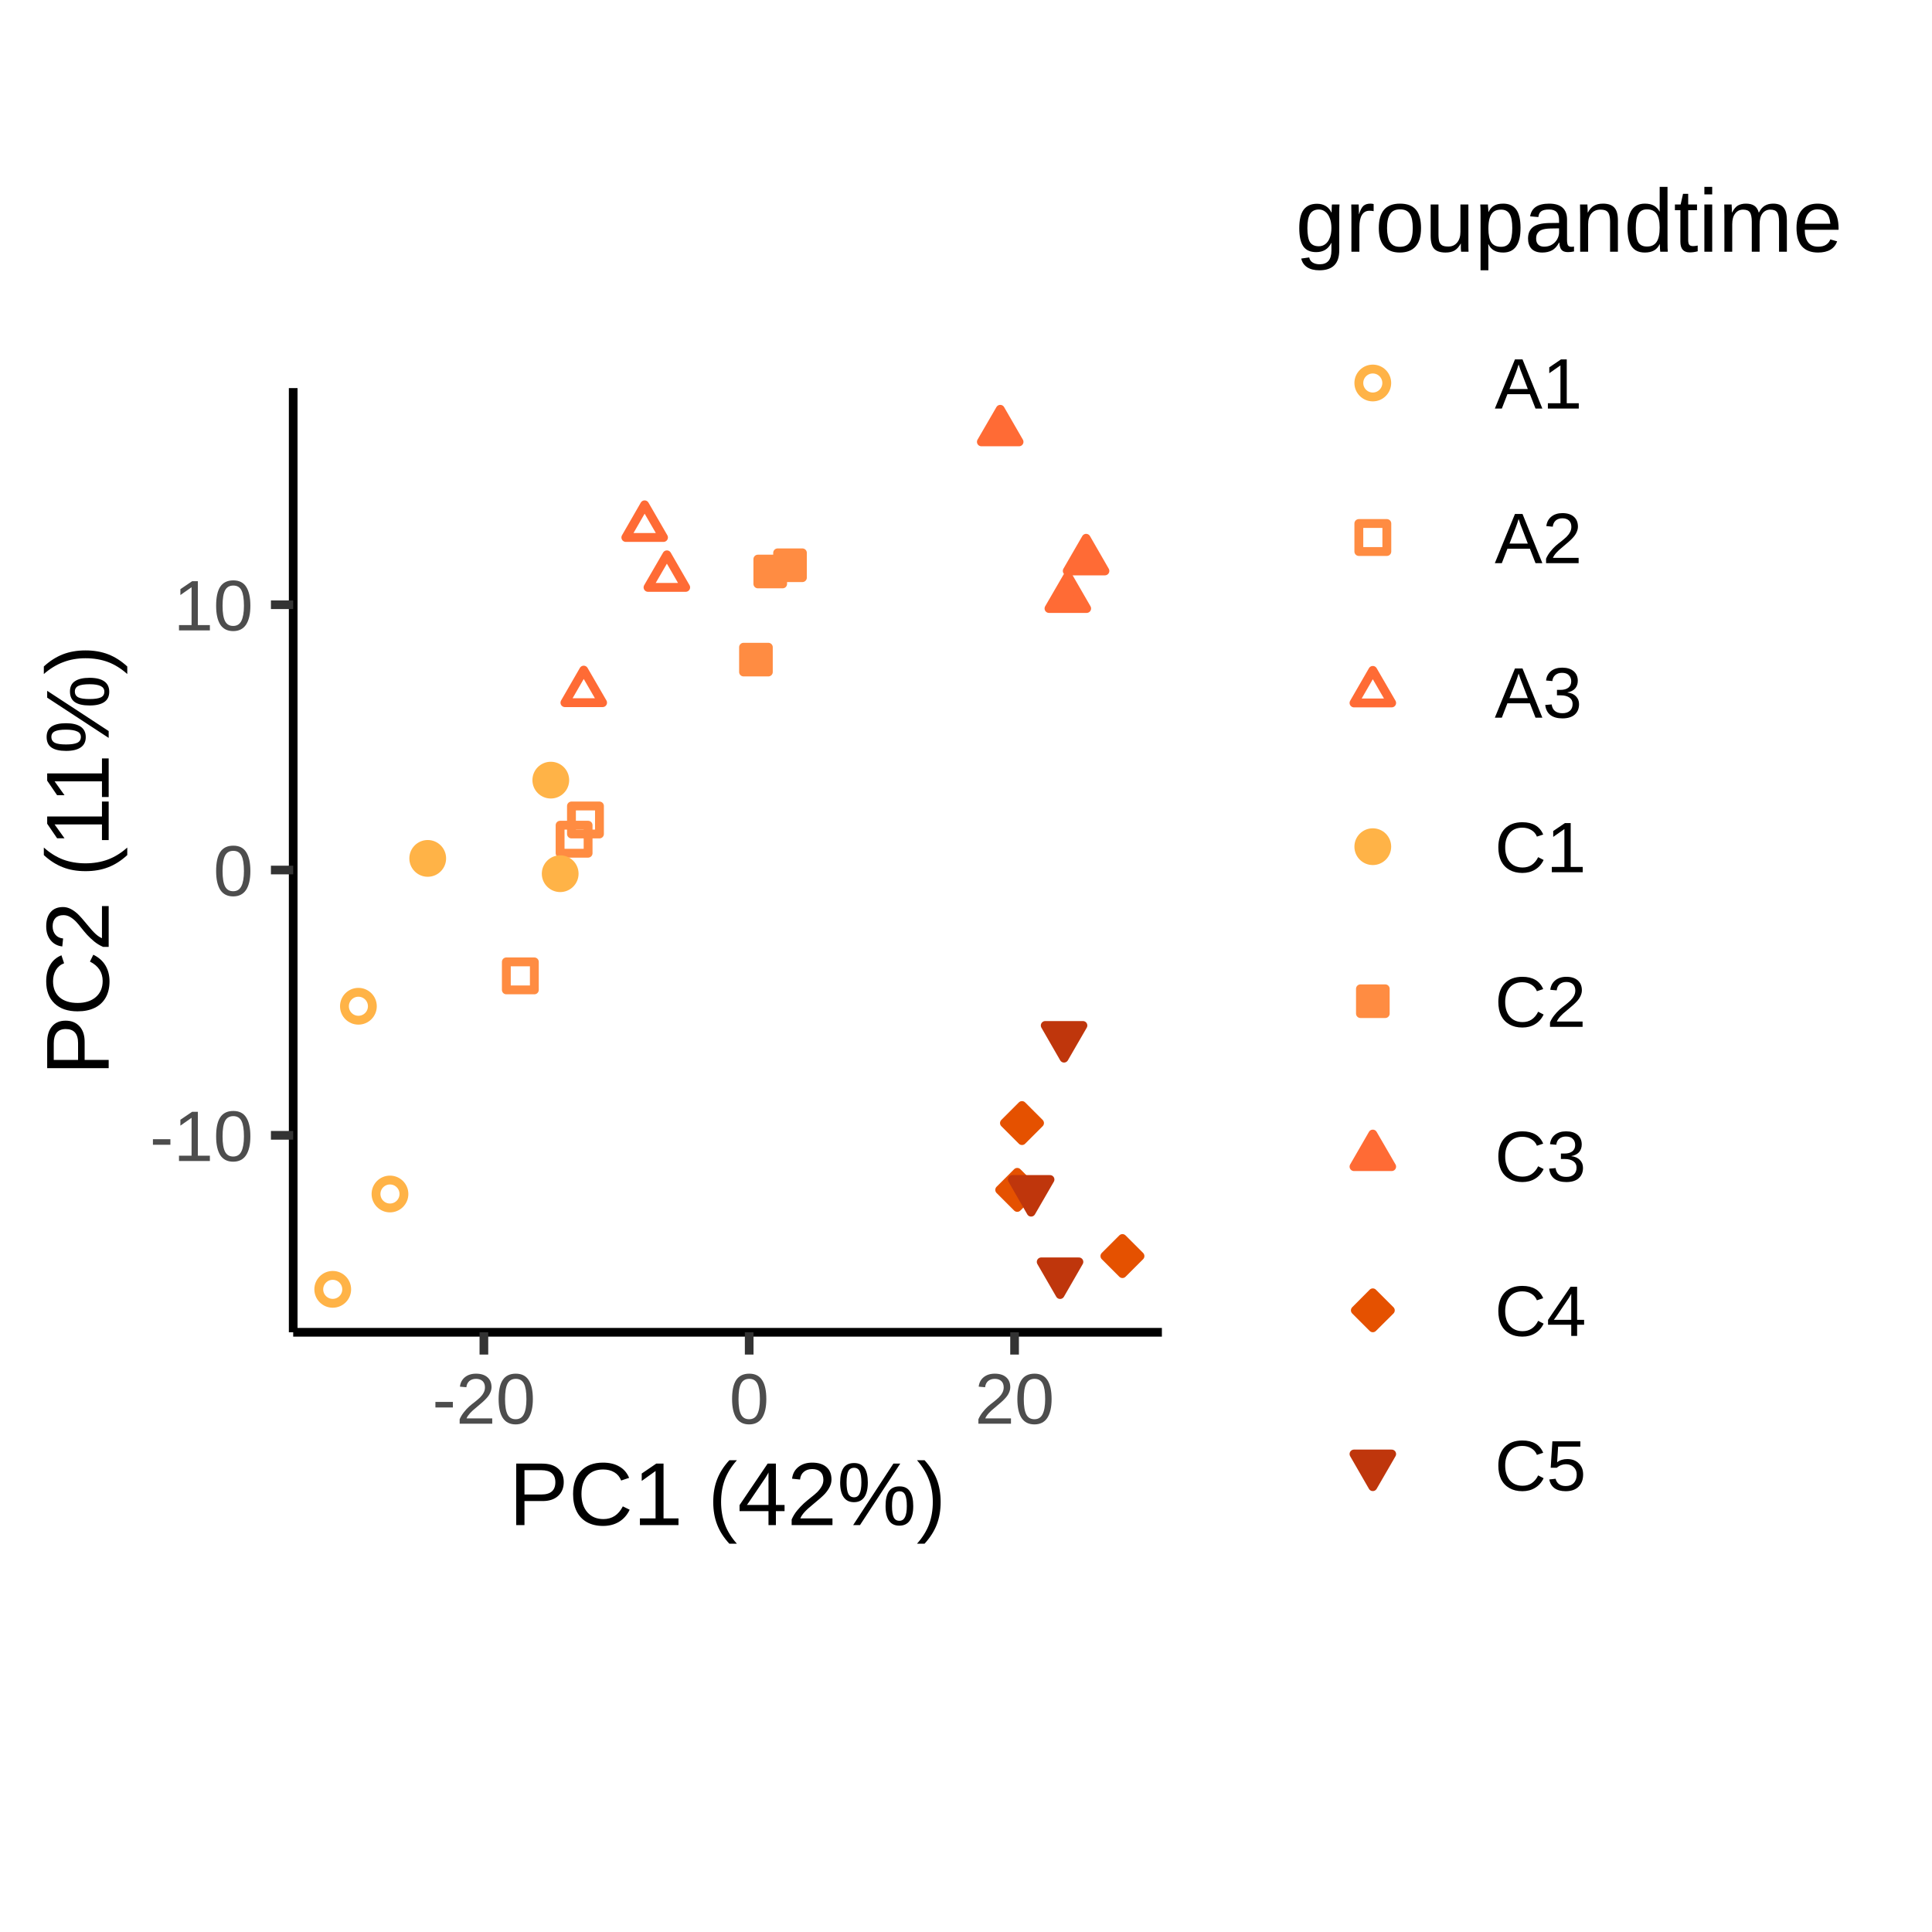
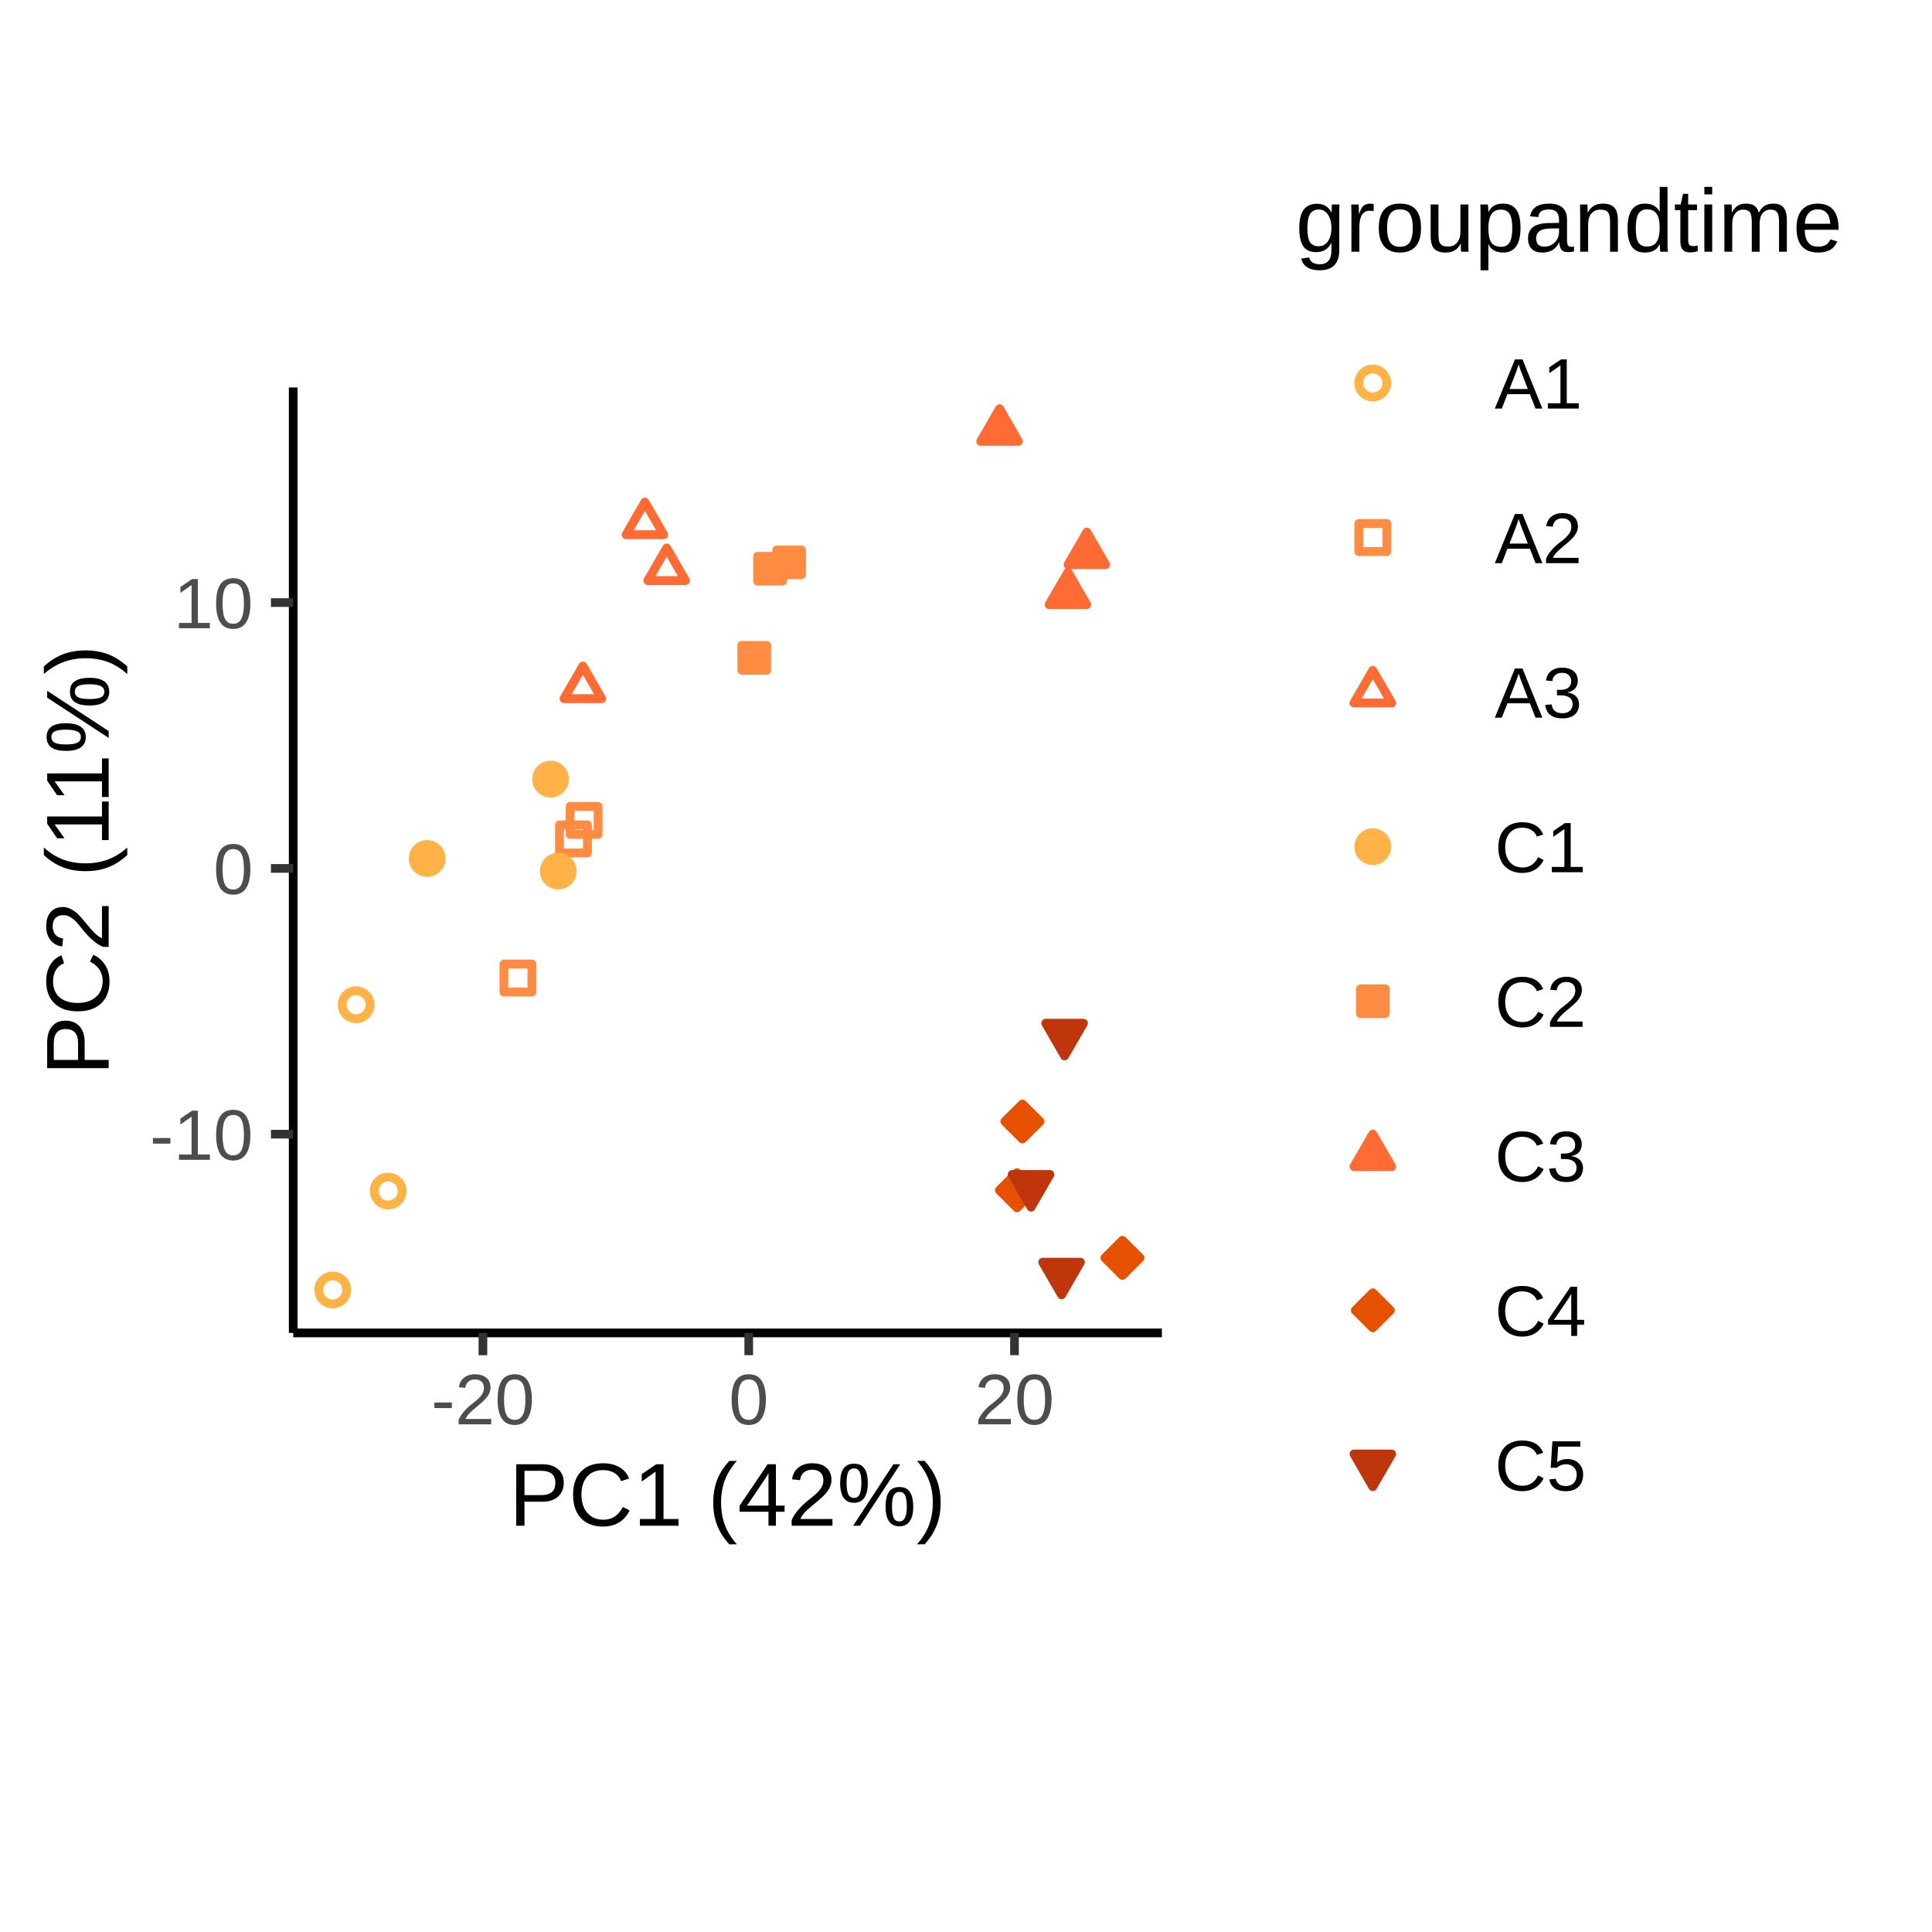
<svg xmlns="http://www.w3.org/2000/svg" class="svglite" width="216.00pt" height="216.00pt" viewBox="0 0 216.00 216.00">
  <defs>
    <style type="text/css">
    .svglite line, .svglite polyline, .svglite polygon, .svglite path, .svglite rect, .svglite circle {
      fill: none;
      stroke: #000000;
      stroke-linecap: round;
      stroke-linejoin: round;
      stroke-miterlimit: 10.00;
    }
    .svglite text {
      white-space: pre;
    }
  </style>
  </defs>
  <rect width="100%" height="100%" style="stroke: none; fill: #FFFFFF;" />
  <defs>
    <clipPath id="cpMC4wMHwyMTYuMDB8MC4wMHwyMTYuMDA=">
      <rect x="0.00" y="0.00" width="216.00" height="216.00" />
    </clipPath>
  </defs>
  <g clip-path="url(#cpMC4wMHwyMTYuMDB8MC4wMHwyMTYuMDA=)">
</g>
  <defs>
-     <clipPath id="cpMC4wMHwyMTYuMDB8MzguNDF8MTc3LjU5">
-       <rect x="0.00" y="38.41" width="216.00" height="139.18" />
+     <clipPath id="cpMC4wMHwyMTYuMDB8MzguMzR8MTc3LjY2">
+       <rect x="0.00" y="38.34" width="216.00" height="139.32" />
    </clipPath>
  </defs>
-   <g clip-path="url(#cpMC4wMHwyMTYuMDB8MzguNDF8MTc3LjU5)">
-     <rect x="-0" y="38.41" width="216.00" height="139.18" style="stroke-width: 0.97; stroke: #FFFFFF; fill: #FFFFFF;" />
+   <g clip-path="url(#cpMC4wMHwyMTYuMDB8MzguMzR8MTc3LjY2)">
+     <rect x="-0" y="38.34" width="216.00" height="139.32" style="stroke-width: 0.97; stroke: #FFFFFF; fill: #FFFFFF;" />
  </g>
  <g clip-path="url(#cpMC4wMHwyMTYuMDB8MC4wMHwyMTYuMDA=)">
</g>
  <defs>
-     <clipPath id="cpMzIuNzh8MTI5LjkwfDQzLjM5fDE0OC45NQ==">
-       <rect x="32.78" y="43.39" width="97.12" height="105.56" />
+     <clipPath id="cpMzIuNzh8MTI5LjkwfDQzLjMyfDE0OS4wMg==">
+       <rect x="32.78" y="43.32" width="97.12" height="105.70" />
    </clipPath>
  </defs>
-   <g clip-path="url(#cpMzIuNzh8MTI5LjkwfDQzLjM5fDE0OC45NQ==)">
-     <rect x="32.78" y="43.39" width="97.12" height="105.56" style="stroke-width: 0.97; stroke: none; fill: #FFFFFF;" />
-     <circle cx="37.20" cy="144.15" r="1.56" style="stroke-width: 0.99; stroke: #FFB347;" />
-     <circle cx="43.60" cy="133.49" r="1.56" style="stroke-width: 0.99; stroke: #FFB347;" />
-     <circle cx="40.07" cy="112.50" r="1.56" style="stroke-width: 0.99; stroke: #FFB347;" />
-     <rect x="56.61" y="107.54" width="3.13" height="3.13" style="stroke-width: 0.99; stroke: #FF8C42;" />
-     <rect x="62.62" y="92.26" width="3.13" height="3.13" style="stroke-width: 0.99; stroke: #FF8C42;" />
-     <rect x="63.89" y="90.11" width="3.13" height="3.13" style="stroke-width: 0.99; stroke: #FF8C42;" />
-     <polygon points="65.26,74.92 67.37,78.56 63.16,78.56 " style="stroke-width: 0.99; stroke: #FF6B35;" />
-     <polygon points="72.07,56.44 74.18,60.09 69.97,60.09 " style="stroke-width: 0.99; stroke: #FF6B35;" />
-     <polygon points="74.56,62.03 76.66,65.67 72.45,65.67 " style="stroke-width: 0.99; stroke: #FF6B35;" />
-     <circle cx="47.82" cy="95.97" r="1.56" style="stroke-width: 0.99; stroke: #FFB347; fill: #FFB347;" />
-     <circle cx="61.58" cy="87.22" r="1.56" style="stroke-width: 0.99; stroke: #FFB347; fill: #FFB347;" />
-     <circle cx="62.63" cy="97.68" r="1.56" style="stroke-width: 0.99; stroke: #FFB347; fill: #FFB347;" />
-     <rect x="83.13" y="72.36" width="2.77" height="2.77" style="stroke-width: 0.99; stroke: #FF8C42; fill: #FF8C42;" />
-     <rect x="84.73" y="62.51" width="2.77" height="2.77" style="stroke-width: 0.99; stroke: #FF8C42; fill: #FF8C42;" />
-     <rect x="86.94" y="61.81" width="2.77" height="2.77" style="stroke-width: 0.99; stroke: #FF8C42; fill: #FF8C42;" />
-     <polygon points="121.43,60.18 123.53,63.83 119.32,63.83 " style="stroke-width: 0.99; stroke: #FF6B35; fill: #FF6B35;" />
-     <polygon points="111.83,45.76 113.93,49.40 109.72,49.40 " style="stroke-width: 0.99; stroke: #FF6B35; fill: #FF6B35;" />
-     <polygon points="119.39,64.39 121.49,68.03 117.28,68.03 " style="stroke-width: 0.99; stroke: #FF6B35; fill: #FF6B35;" />
-     <polygon points="113.73,134.99 115.69,133.03 113.73,131.07 111.77,133.03 " style="stroke-width: 0.99; stroke: #E55100; fill: #E55100;" />
-     <polygon points="125.49,142.39 127.45,140.43 125.49,138.47 123.53,140.43 " style="stroke-width: 0.99; stroke: #E55100; fill: #E55100;" />
-     <polygon points="114.26,127.52 116.22,125.56 114.26,123.60 112.30,125.56 " style="stroke-width: 0.99; stroke: #E55100; fill: #E55100;" />
-     <polygon points="118.96,118.30 121.07,114.65 116.86,114.65 " style="stroke-width: 0.99; stroke: #BF360C; fill: #BF360C;" />
-     <polygon points="115.28,135.52 117.39,131.87 113.18,131.87 " style="stroke-width: 0.99; stroke: #BF360C; fill: #BF360C;" />
-     <polygon points="118.52,144.73 120.62,141.08 116.41,141.08 " style="stroke-width: 0.99; stroke: #BF360C; fill: #BF360C;" />
+   <g clip-path="url(#cpMzIuNzh8MTI5LjkwfDQzLjMyfDE0OS4wMg==)">
+     <rect x="32.78" y="43.32" width="97.12" height="105.70" style="stroke-width: 0.97; stroke: none; fill: #FFFFFF;" />
+     <circle cx="37.20" cy="144.22" r="1.56" style="stroke-width: 0.99; stroke: #FFB347;" />
+     <circle cx="43.40" cy="133.16" r="1.56" style="stroke-width: 0.99; stroke: #FFB347;" />
+     <circle cx="39.82" cy="112.33" r="1.56" style="stroke-width: 0.99; stroke: #FFB347;" />
+     <rect x="56.34" y="107.78" width="3.13" height="3.13" style="stroke-width: 0.99; stroke: #FF8C42;" />
+     <rect x="62.55" y="92.23" width="3.13" height="3.13" style="stroke-width: 0.99; stroke: #FF8C42;" />
+     <rect x="63.74" y="90.16" width="3.13" height="3.13" style="stroke-width: 0.99; stroke: #FF8C42;" />
+     <polygon points="65.17,74.46 67.27,78.11 63.06,78.11 " style="stroke-width: 0.99; stroke: #FF6B35;" />
+     <polygon points="72.10,56.13 74.21,59.78 70.00,59.78 " style="stroke-width: 0.99; stroke: #FF6B35;" />
+     <polygon points="74.54,61.26 76.64,64.91 72.43,64.91 " style="stroke-width: 0.99; stroke: #FF6B35;" />
+     <circle cx="47.76" cy="95.98" r="1.56" style="stroke-width: 0.99; stroke: #FFB347; fill: #FFB347;" />
+     <circle cx="61.56" cy="87.11" r="1.56" style="stroke-width: 0.99; stroke: #FFB347; fill: #FFB347;" />
+     <circle cx="62.42" cy="97.39" r="1.56" style="stroke-width: 0.99; stroke: #FFB347; fill: #FFB347;" />
+     <rect x="82.94" y="72.16" width="2.77" height="2.77" style="stroke-width: 0.99; stroke: #FF8C42; fill: #FF8C42;" />
+     <rect x="84.71" y="62.20" width="2.77" height="2.77" style="stroke-width: 0.99; stroke: #FF8C42; fill: #FF8C42;" />
+     <rect x="86.84" y="61.49" width="2.77" height="2.77" style="stroke-width: 0.99; stroke: #FF8C42; fill: #FF8C42;" />
+     <polygon points="121.51,59.49 123.62,63.13 119.41,63.13 " style="stroke-width: 0.99; stroke: #FF6B35; fill: #FF6B35;" />
+     <polygon points="111.76,45.69 113.86,49.34 109.65,49.34 " style="stroke-width: 0.99; stroke: #FF6B35; fill: #FF6B35;" />
+     <polygon points="119.40,63.96 121.50,67.60 117.29,67.60 " style="stroke-width: 0.99; stroke: #FF6B35; fill: #FF6B35;" />
+     <polygon points="113.70,135.03 115.66,133.07 113.70,131.11 111.74,133.07 " style="stroke-width: 0.99; stroke: #E55100; fill: #E55100;" />
+     <polygon points="125.49,142.59 127.45,140.63 125.49,138.67 123.53,140.63 " style="stroke-width: 0.99; stroke: #E55100; fill: #E55100;" />
+     <polygon points="114.31,127.34 116.27,125.38 114.31,123.43 112.35,125.38 " style="stroke-width: 0.99; stroke: #E55100; fill: #E55100;" />
+     <polygon points="119.02,118.05 121.13,114.40 116.92,114.40 " style="stroke-width: 0.99; stroke: #BF360C; fill: #BF360C;" />
+     <polygon points="115.28,134.96 117.38,131.31 113.17,131.31 " style="stroke-width: 0.99; stroke: #BF360C; fill: #BF360C;" />
+     <polygon points="118.69,144.76 120.79,141.12 116.58,141.12 " style="stroke-width: 0.99; stroke: #BF360C; fill: #BF360C;" />
  </g>
  <g clip-path="url(#cpMC4wMHwyMTYuMDB8MC4wMHwyMTYuMDA=)">
-     <polyline points="32.78,148.95 32.78,43.39 " style="stroke-width: 0.97; stroke-linecap: butt;" />
-     <text x="28.30" y="129.80" text-anchor="end" style="font-size: 8.00px;fill: #4D4D4D; font-family: &quot;Arial&quot;;" textLength="11.56px" lengthAdjust="spacingAndGlyphs">-10</text>
-     <text x="28.30" y="100.14" text-anchor="end" style="font-size: 8.00px;fill: #4D4D4D; font-family: &quot;Arial&quot;;" textLength="4.45px" lengthAdjust="spacingAndGlyphs">0</text>
-     <text x="28.30" y="70.48" text-anchor="end" style="font-size: 8.00px;fill: #4D4D4D; font-family: &quot;Arial&quot;;" textLength="8.90px" lengthAdjust="spacingAndGlyphs">10</text>
-     <polyline points="30.29,126.93 32.78,126.93 " style="stroke-width: 0.97; stroke: #333333; stroke-linecap: butt;" />
-     <polyline points="30.29,97.27 32.78,97.27 " style="stroke-width: 0.97; stroke: #333333; stroke-linecap: butt;" />
-     <polyline points="30.29,67.61 32.78,67.61 " style="stroke-width: 0.97; stroke: #333333; stroke-linecap: butt;" />
-     <polyline points="32.78,148.95 129.90,148.95 " style="stroke-width: 0.97; stroke-linecap: butt;" />
-     <polyline points="54.10,151.44 54.10,148.95 " style="stroke-width: 0.97; stroke: #333333; stroke-linecap: butt;" />
-     <polyline points="83.76,151.44 83.76,148.95 " style="stroke-width: 0.97; stroke: #333333; stroke-linecap: butt;" />
-     <polyline points="113.43,151.44 113.43,148.95 " style="stroke-width: 0.97; stroke: #333333; stroke-linecap: butt;" />
-     <text x="54.10" y="159.17" text-anchor="middle" style="font-size: 8.00px;fill: #4D4D4D; font-family: &quot;Arial&quot;;" textLength="11.56px" lengthAdjust="spacingAndGlyphs">-20</text>
-     <text x="83.76" y="159.17" text-anchor="middle" style="font-size: 8.00px;fill: #4D4D4D; font-family: &quot;Arial&quot;;" textLength="4.45px" lengthAdjust="spacingAndGlyphs">0</text>
-     <text x="113.43" y="159.17" text-anchor="middle" style="font-size: 8.00px;fill: #4D4D4D; font-family: &quot;Arial&quot;;" textLength="8.90px" lengthAdjust="spacingAndGlyphs">20</text>
-     <text x="81.34" y="170.51" text-anchor="middle" style="font-size: 10.00px; font-family: &quot;Arial&quot;;" textLength="48.92px" lengthAdjust="spacingAndGlyphs">PC1 (42%)</text>
+     <polyline points="32.78,149.02 32.78,43.32 " style="stroke-width: 0.97; stroke-linecap: butt;" />
+     <text x="28.30" y="129.67" text-anchor="end" style="font-size: 8.00px;fill: #4D4D4D; font-family: &quot;Arial&quot;;" textLength="11.56px" lengthAdjust="spacingAndGlyphs">-10</text>
+     <text x="28.30" y="99.95" text-anchor="end" style="font-size: 8.00px;fill: #4D4D4D; font-family: &quot;Arial&quot;;" textLength="4.45px" lengthAdjust="spacingAndGlyphs">0</text>
+     <text x="28.30" y="70.24" text-anchor="end" style="font-size: 8.00px;fill: #4D4D4D; font-family: &quot;Arial&quot;;" textLength="8.90px" lengthAdjust="spacingAndGlyphs">10</text>
+     <polyline points="30.29,126.80 32.78,126.80 " style="stroke-width: 0.97; stroke: #333333; stroke-linecap: butt;" />
+     <polyline points="30.29,97.09 32.78,97.09 " style="stroke-width: 0.97; stroke: #333333; stroke-linecap: butt;" />
+     <polyline points="30.29,67.37 32.78,67.37 " style="stroke-width: 0.97; stroke: #333333; stroke-linecap: butt;" />
+     <polyline points="32.78,149.02 129.90,149.02 " style="stroke-width: 0.97; stroke-linecap: butt;" />
+     <polyline points="53.99,151.51 53.99,149.02 " style="stroke-width: 0.97; stroke: #333333; stroke-linecap: butt;" />
+     <polyline points="83.71,151.51 83.71,149.02 " style="stroke-width: 0.97; stroke: #333333; stroke-linecap: butt;" />
+     <polyline points="113.42,151.51 113.42,149.02 " style="stroke-width: 0.97; stroke: #333333; stroke-linecap: butt;" />
+     <text x="53.99" y="159.24" text-anchor="middle" style="font-size: 8.00px;fill: #4D4D4D; font-family: &quot;Arial&quot;;" textLength="11.56px" lengthAdjust="spacingAndGlyphs">-20</text>
+     <text x="83.71" y="159.24" text-anchor="middle" style="font-size: 8.00px;fill: #4D4D4D; font-family: &quot;Arial&quot;;" textLength="4.45px" lengthAdjust="spacingAndGlyphs">0</text>
+     <text x="113.42" y="159.24" text-anchor="middle" style="font-size: 8.00px;fill: #4D4D4D; font-family: &quot;Arial&quot;;" textLength="8.90px" lengthAdjust="spacingAndGlyphs">20</text>
+     <text x="81.34" y="170.58" text-anchor="middle" style="font-size: 10.00px; font-family: &quot;Arial&quot;;" textLength="48.92px" lengthAdjust="spacingAndGlyphs">PC1 (42%)</text>
    <text transform="translate(12.15,96.17) rotate(-90)" text-anchor="middle" style="font-size: 10.00px; font-family: &quot;Arial&quot;;" textLength="48.18px" lengthAdjust="spacingAndGlyphs">PC2 (11%)</text>
    <rect x="139.86" y="14.95" width="71.16" height="162.45" style="stroke-width: 0.97; stroke: none; fill: #FFFFFF;" />
    <text x="144.84" y="28.14" style="font-size: 10.00px; font-family: &quot;Arial&quot;;" textLength="61.19px" lengthAdjust="spacingAndGlyphs">groupandtime</text>
    <circle cx="153.48" cy="42.82" r="1.56" style="stroke-width: 0.99; stroke: #FFB347;" />
    <rect x="151.92" y="58.53" width="3.13" height="3.13" style="stroke-width: 0.99; stroke: #FF8C42;" />
    <polygon points="153.48,74.95 155.59,78.59 151.38,78.59 " style="stroke-width: 0.99; stroke: #FF6B35;" />
    <circle cx="153.48" cy="94.66" r="1.56" style="stroke-width: 0.99; stroke: #FFB347; fill: #FFB347;" />
    <rect x="152.10" y="110.55" width="2.77" height="2.77" style="stroke-width: 0.99; stroke: #FF8C42; fill: #FF8C42;" />
    <polygon points="153.48,126.79 155.59,130.43 151.38,130.43 " style="stroke-width: 0.99; stroke: #FF6B35; fill: #FF6B35;" />
    <polygon points="153.48,148.45 155.44,146.50 153.48,144.54 151.53,146.50 " style="stroke-width: 0.99; stroke: #E55100; fill: #E55100;" />
    <polygon points="153.48,166.21 155.59,162.56 151.38,162.56 " style="stroke-width: 0.99; stroke: #BF360C; fill: #BF360C;" />
    <text x="167.11" y="45.68" style="font-size: 8.00px; font-family: &quot;Arial&quot;;" textLength="9.78px" lengthAdjust="spacingAndGlyphs">A1</text>
    <text x="167.11" y="62.96" style="font-size: 8.00px; font-family: &quot;Arial&quot;;" textLength="9.78px" lengthAdjust="spacingAndGlyphs">A2</text>
    <text x="167.11" y="80.24" style="font-size: 8.00px; font-family: &quot;Arial&quot;;" textLength="9.78px" lengthAdjust="spacingAndGlyphs">A3</text>
    <text x="167.11" y="97.52" style="font-size: 8.00px; font-family: &quot;Arial&quot;;" textLength="10.22px" lengthAdjust="spacingAndGlyphs">C1</text>
    <text x="167.11" y="114.80" style="font-size: 8.00px; font-family: &quot;Arial&quot;;" textLength="10.22px" lengthAdjust="spacingAndGlyphs">C2</text>
    <text x="167.11" y="132.08" style="font-size: 8.00px; font-family: &quot;Arial&quot;;" textLength="10.22px" lengthAdjust="spacingAndGlyphs">C3</text>
    <text x="167.11" y="149.36" style="font-size: 8.00px; font-family: &quot;Arial&quot;;" textLength="10.22px" lengthAdjust="spacingAndGlyphs">C4</text>
    <text x="167.11" y="166.64" style="font-size: 8.00px; font-family: &quot;Arial&quot;;" textLength="10.22px" lengthAdjust="spacingAndGlyphs">C5</text>
  </g>
</svg>
